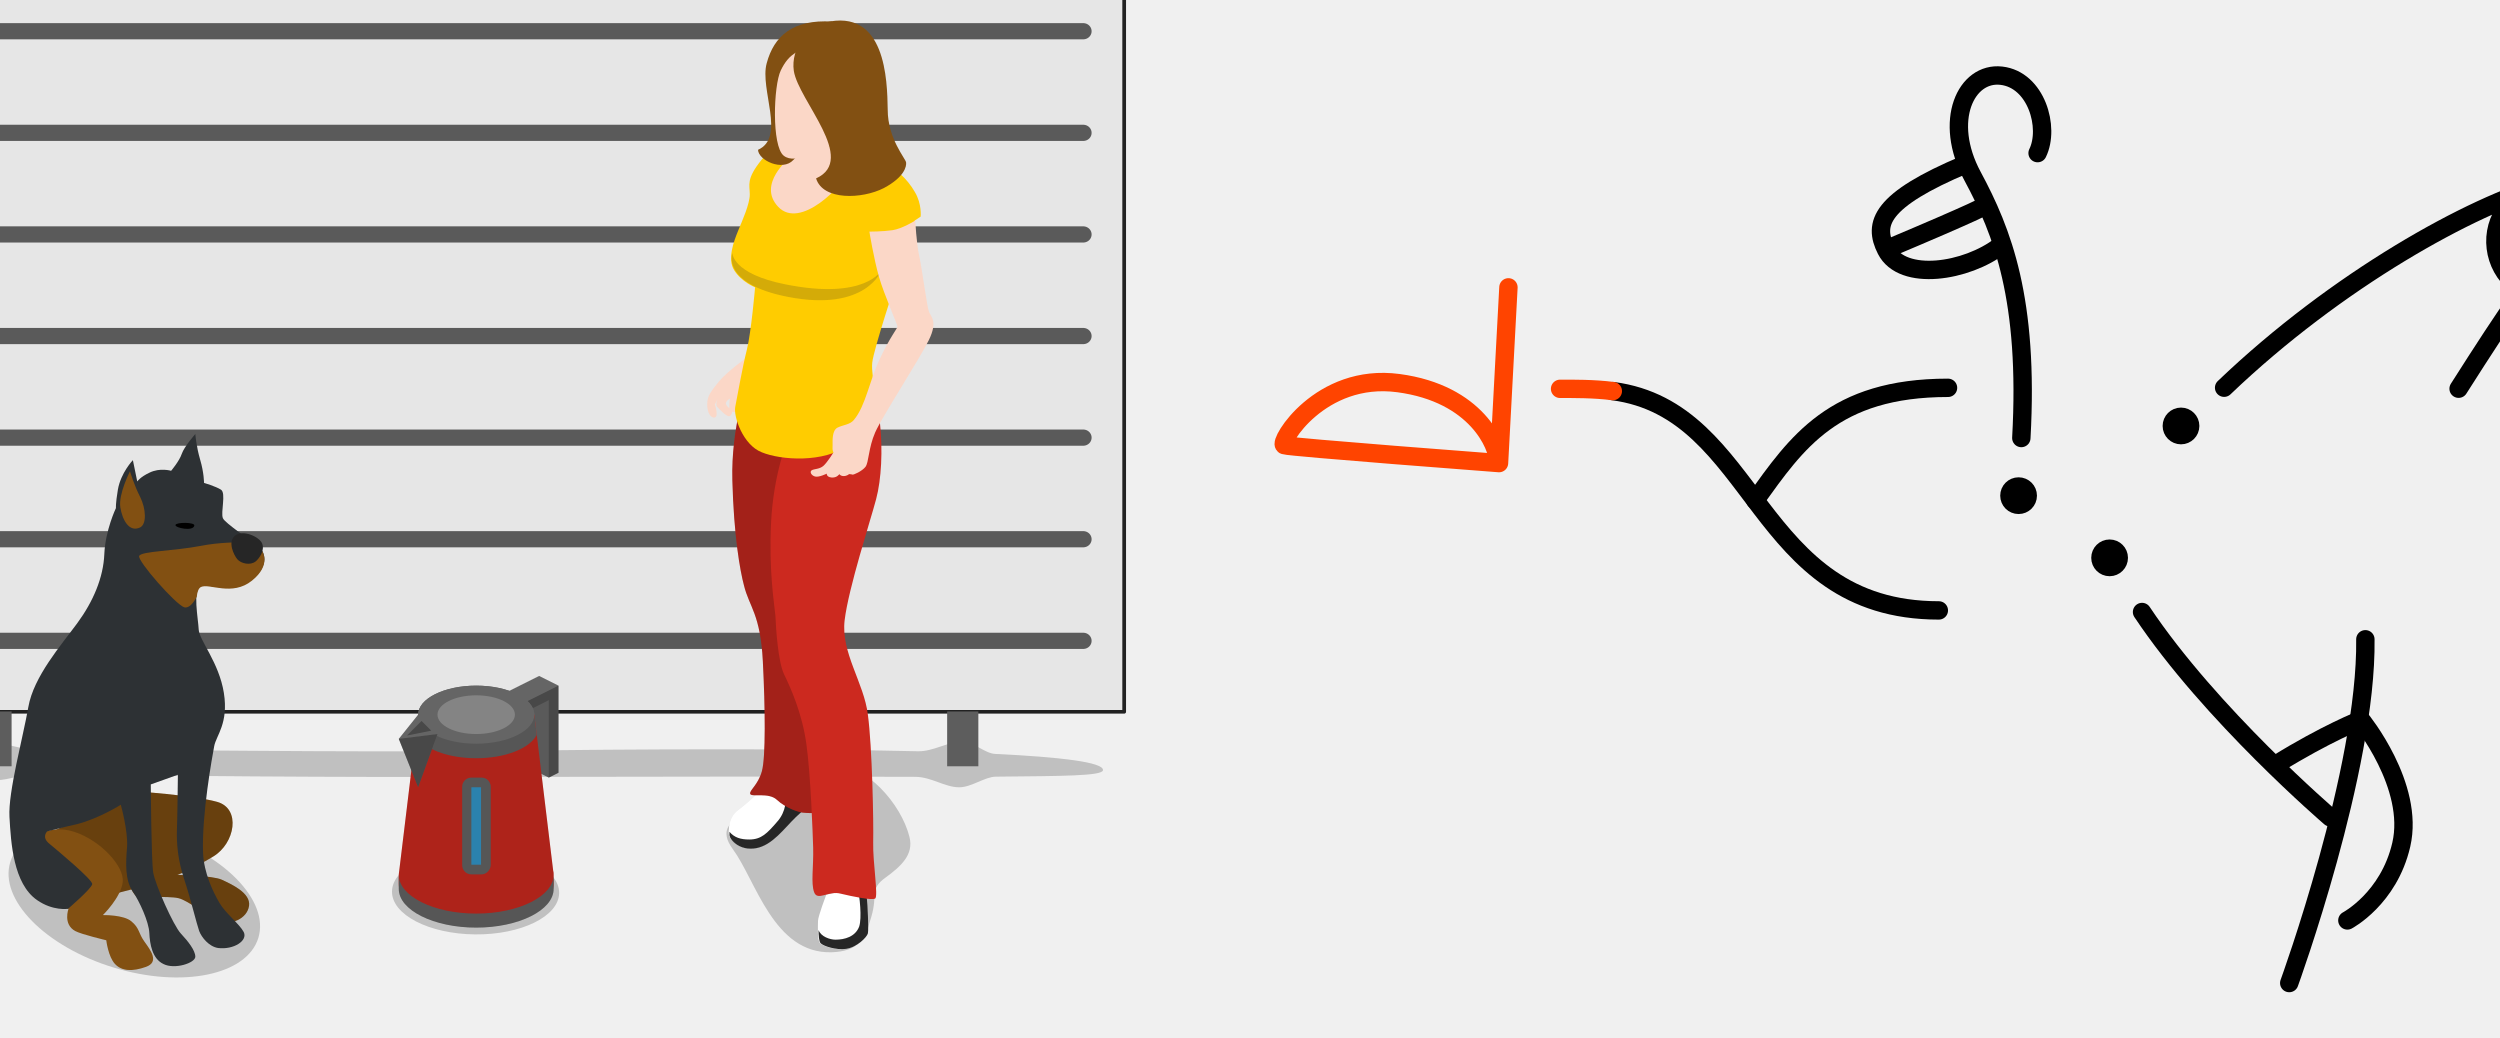
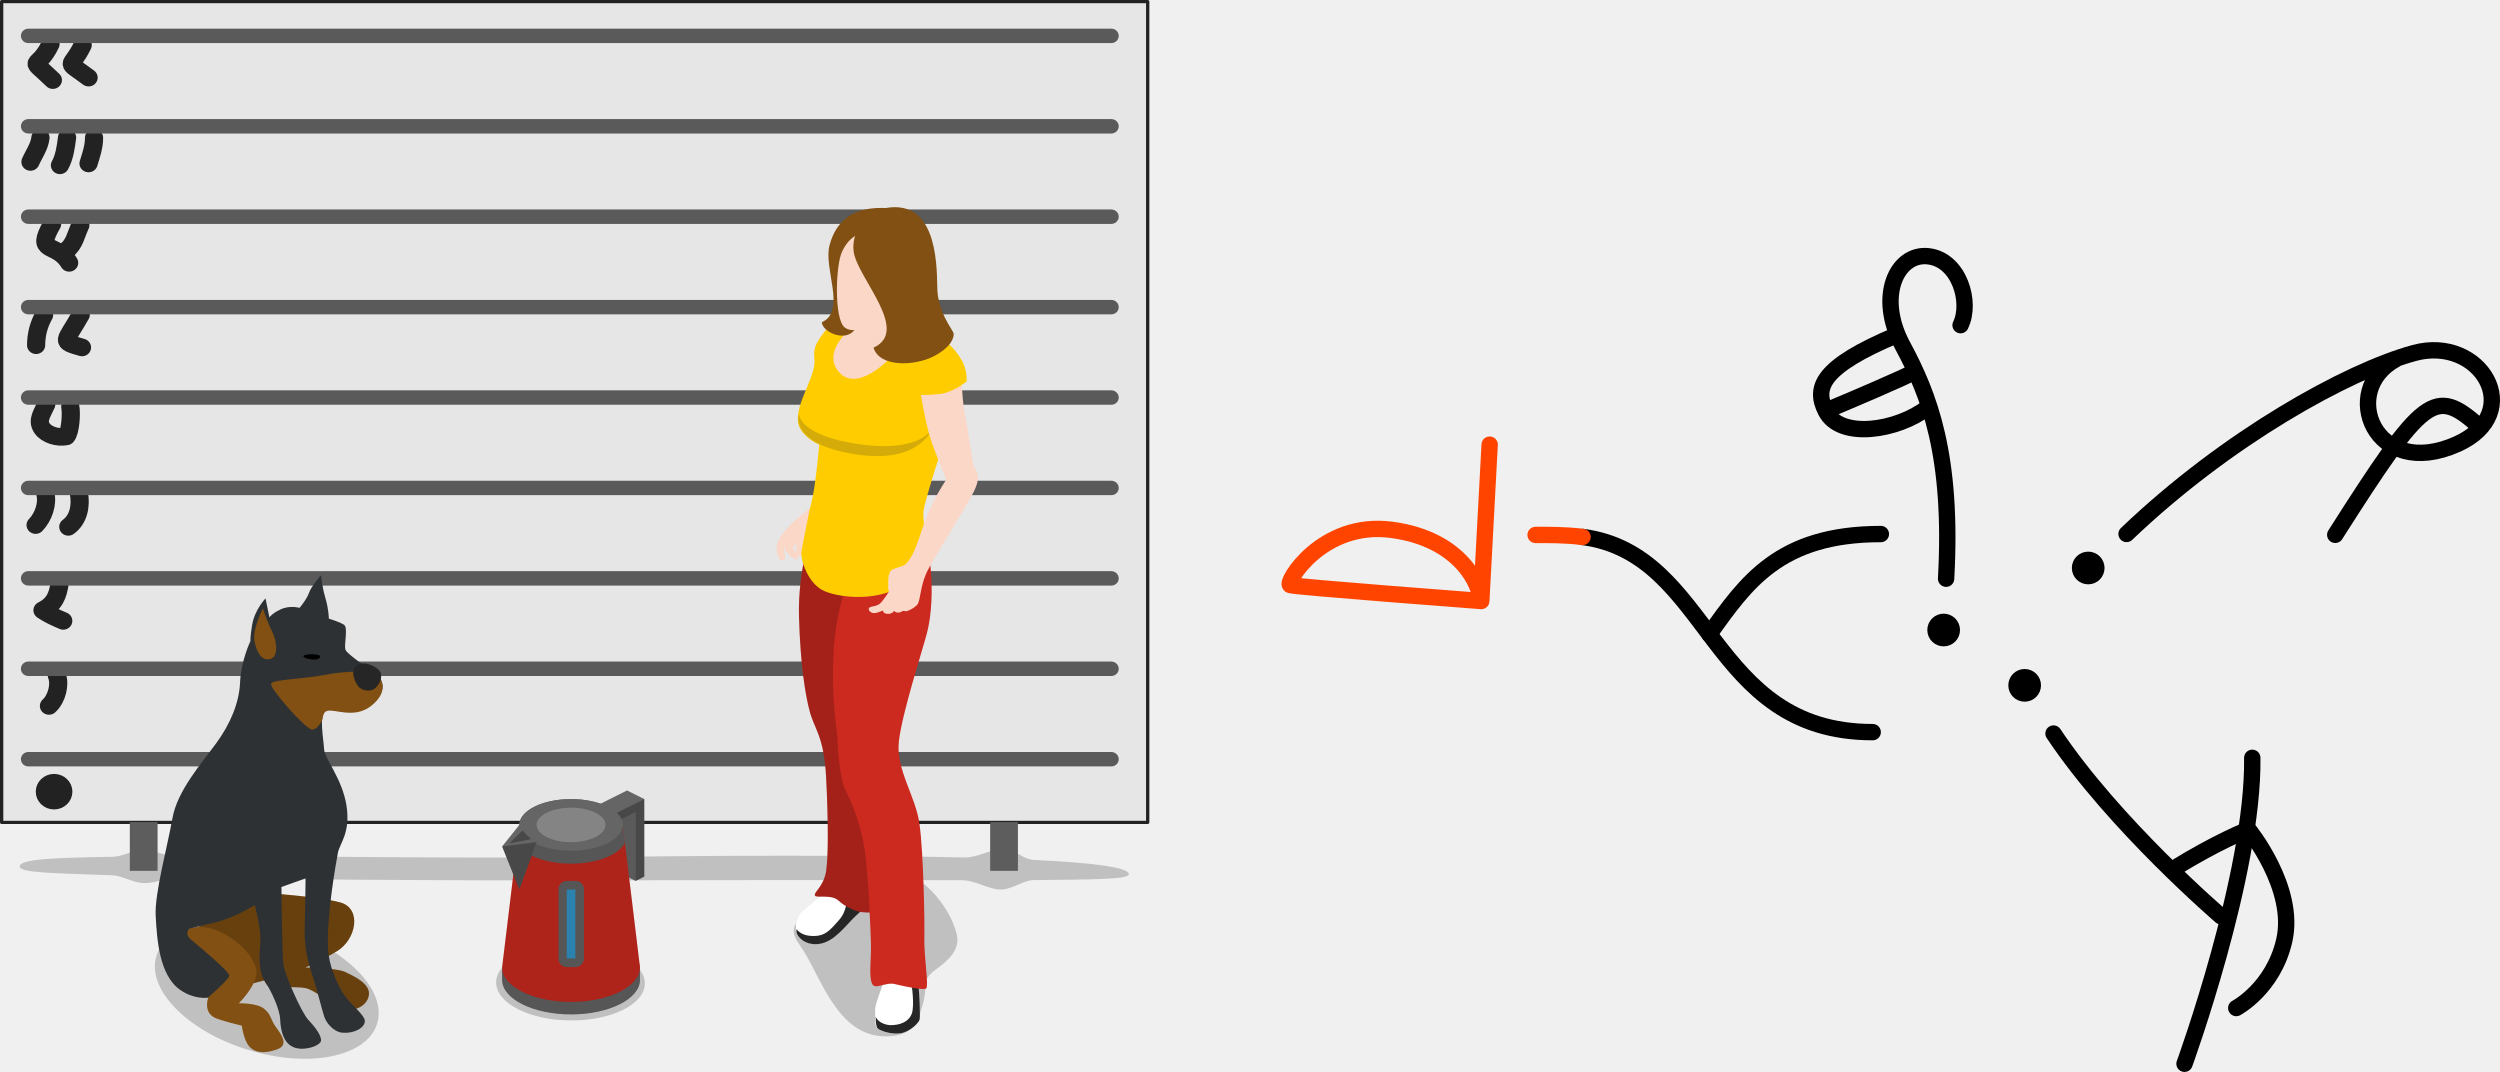
- <svg xmlns="http://www.w3.org/2000/svg" width="136.671mm" height="56.695mm" viewBox="0 0 136.671 56.695" version="1.1" id="svg1">
+ <svg xmlns="http://www.w3.org/2000/svg" width="153.575mm" height="65.848mm" viewBox="0 0 153.575 65.848" version="1.1" id="svg1">
  <defs id="defs1" />
-   <g id="layer1" transform="translate(-38.67817,-11.38648)">
+   <g id="layer1" transform="translate(-29.63213,0.217957)">
    <g id="g41" transform="matrix(1.03097,0,0,1,66.91432,-6.548103)" style="stroke-width:0.985">
      <path style="opacity:0.2;stroke-width:0.261" d="m -34.99,59.564 c 0.002,0.393 2.102,0.404 5.506,0.534 0.628,0.024 1.202,0.46 1.915,0.481 0.656,0.019 1.446,-0.376 2.167,-0.359 6.568,0.154 15.676,0.207 24.603,0.188 8.139,-0.017 16.043,-0.027 21.947,-0.005 0.848,0.003 1.57,0.574 2.33,0.572 0.653,-0.002 1.355,-0.575 1.936,-0.581 3.525,-0.037 5.667,-0.034 5.686,-0.357 0.025,-0.433 -2.218,-0.713 -5.719,-0.887 C 24.839,59.124 24.266,58.504 23.666,58.482 22.911,58.454 22.114,59.026 21.282,59.005 14.83,58.845 6.306,58.89 -0.768,58.976 -9.765,59.086 -18.912,58.893 -25.483,58.924 c -0.703,0.003 -1.526,-0.356 -2.167,-0.35 -0.696,0.007 -1.204,0.379 -1.818,0.39 -3.455,0.061 -5.524,0.124 -5.522,0.6 z" id="path24" />
      <rect style="fill:#e6e6e6;fill-opacity:1;stroke:#222222;stroke-width:0.197;stroke-linecap:round;stroke-linejoin:round;stroke-dasharray:none;stroke-opacity:1" id="rect22" width="68.287" height="50.42" x="-36.064" y="6.429" ry="0" />
      <path style="fill:none;fill-opacity:1;stroke:#222222;stroke-width:1.083;stroke-linecap:round;stroke-linejoin:round;stroke-dasharray:none;stroke-opacity:1" d="m -33.245,49.695 c 0.474,-0.439 0.683,-1.336 0.47,-1.87" id="path26" />
      <path style="fill:none;fill-opacity:1;stroke:#222222;stroke-width:1.083;stroke-linecap:round;stroke-linejoin:round;stroke-dasharray:none;stroke-opacity:1" d="m -32.394,44.47 c -0.424,-0.187 -0.862,-0.382 -1.236,-0.651 0.729,-0.379 0.91,-0.916 1.021,-1.651" id="path27" />
      <path style="fill:none;fill-opacity:1;stroke:#222222;stroke-width:1.083;stroke-linecap:round;stroke-linejoin:round;stroke-dasharray:none;stroke-opacity:1" d="m -32.092,38.695 c 0.627,-0.472 0.761,-1.298 0.634,-2.061" id="path28" />
      <path style="fill:none;fill-opacity:1;stroke:#222222;stroke-width:1.083;stroke-linecap:round;stroke-linejoin:round;stroke-dasharray:none;stroke-opacity:1" d="m -34.041,38.584 c 0.454,-0.474 0.751,-1.313 0.572,-1.962" id="path29" />
      <circle style="fill:none;fill-opacity:1;stroke:#222222;stroke-width:1.083;stroke-linecap:round;stroke-linejoin:round;stroke-dasharray:none;stroke-opacity:1" id="path30" cx="-32.94" cy="54.963" r="0.55" />
      <path style="fill:none;fill-opacity:1;stroke:#222222;stroke-width:1.083;stroke-linecap:round;stroke-linejoin:round;stroke-dasharray:none;stroke-opacity:1" d="m -33.406,31.17 c -0.222,0.53 -0.583,0.982 -0.248,1.472 0.277,0.406 0.936,0.605 1.447,0.496 0.241,-0.273 0.313,-1.402 0.232,-1.827" id="path31" />
      <path style="fill:none;fill-opacity:1;stroke:#222222;stroke-width:1.083;stroke-linecap:round;stroke-linejoin:round;stroke-dasharray:none;stroke-opacity:1" d="m -34.011,27.536 c 0.005,-0.686 0.163,-1.276 0.475,-1.858" id="path32" />
      <path style="fill:none;fill-opacity:1;stroke:#222222;stroke-width:1.083;stroke-linecap:round;stroke-linejoin:round;stroke-dasharray:none;stroke-opacity:1" d="m -31.35,25.659 c -0.933,1.727 -1.273,1.614 0.073,2.014" id="path33" />
      <path style="fill:none;fill-opacity:1;stroke:#222222;stroke-width:1.083;stroke-linecap:round;stroke-linejoin:round;stroke-dasharray:none;stroke-opacity:1" d="m -33.058,20.091 c -1.068,1.912 0.238,1.06 1.016,2.385" id="path34" />
      <path style="fill:none;fill-opacity:1;stroke:#222222;stroke-width:1.083;stroke-linecap:round;stroke-linejoin:round;stroke-dasharray:none;stroke-opacity:1" d="m -32.217,21.716 c 0.499,-0.369 0.576,-0.984 0.842,-1.555" id="path35" />
      <path style="fill:none;fill-opacity:1;stroke:#222222;stroke-width:1.083;stroke-linecap:round;stroke-linejoin:round;stroke-dasharray:none;stroke-opacity:1" d="m -33.751,14.78 c -0.048,0.538 -0.406,1.039 -0.596,1.497" id="path36" />
      <path style="fill:none;fill-opacity:1;stroke:#222222;stroke-width:1.083;stroke-linecap:round;stroke-linejoin:round;stroke-dasharray:none;stroke-opacity:1" d="m -32.165,14.779 c -0.08,0.623 -0.16,1.221 -0.426,1.706" id="path37" />
      <path style="fill:none;fill-opacity:1;stroke:#222222;stroke-width:1.083;stroke-linecap:round;stroke-linejoin:round;stroke-dasharray:none;stroke-opacity:1" d="m -30.559,14.792 c 0.005,0.538 -0.173,1.065 -0.327,1.579" id="path38" />
      <path style="fill:none;fill-opacity:1;stroke:#222222;stroke-width:1.083;stroke-linecap:round;stroke-linejoin:round;stroke-dasharray:none;stroke-opacity:1" d="m -33.153,9.04 c -0.81,1.735 -1.425,0.645 0.14,2.21" id="path39" />
      <path style="fill:none;fill-opacity:1;stroke:#222222;stroke-width:1.083;stroke-linecap:round;stroke-linejoin:round;stroke-dasharray:none;stroke-opacity:1" d="m -31.235,9.098 c -0.715,1.548 -1.141,0.839 0.351,2" id="path40" />
      <rect style="fill:#5d5d5d;fill-opacity:1;stroke:none;stroke-width:0.295;stroke-linecap:round;stroke-linejoin:round;stroke-dasharray:none;stroke-opacity:1" id="rect23" width="1.654" height="2.997" x="-28.427" y="56.829" />
      <path style="fill:none;stroke:#5a5a5a;stroke-width:0.886;stroke-linecap:round;stroke-linejoin:round;stroke-opacity:1" d="M -34.473,14.088 H 30.053" id="path14" />
      <path style="fill:none;stroke:#5a5a5a;stroke-width:0.886;stroke-linecap:round;stroke-linejoin:round;stroke-opacity:1" d="M -34.473,19.642 H 30.053" id="path15" />
      <path style="fill:none;stroke:#5a5a5a;stroke-width:0.886;stroke-linecap:round;stroke-linejoin:round;stroke-opacity:1" d="M -34.473,25.197 H 30.053" id="path16" />
      <path style="fill:none;stroke:#5a5a5a;stroke-width:0.886;stroke-linecap:round;stroke-linejoin:round;stroke-opacity:1" d="M -34.473,30.751 H 30.053" id="path17" />
      <path style="fill:none;stroke:#5a5a5a;stroke-width:0.886;stroke-linecap:round;stroke-linejoin:round;stroke-opacity:1" d="M -34.473,36.305 H 30.053" id="path18" />
      <path style="fill:none;stroke:#5a5a5a;stroke-width:0.886;stroke-linecap:round;stroke-linejoin:round;stroke-opacity:1" d="M -34.473,41.859 H 30.053" id="path19" />
      <path style="fill:none;stroke:#5a5a5a;stroke-width:0.886;stroke-linecap:round;stroke-linejoin:round;stroke-opacity:1" d="M -34.473,47.413 H 30.053" id="path20" />
      <path style="fill:none;stroke:#5a5a5a;stroke-width:0.886;stroke-linecap:round;stroke-linejoin:round;stroke-opacity:1" d="M -34.473,52.968 H 30.053" id="path21" />
      <path style="fill:none;stroke:#5a5a5a;stroke-width:0.886;stroke-linecap:round;stroke-linejoin:round;stroke-opacity:1" d="M -34.473,8.534 H 30.053" id="path22" />
      <rect style="fill:#5d5d5d;fill-opacity:1;stroke:none;stroke-width:0.295;stroke-linecap:round;stroke-linejoin:round;stroke-dasharray:none;stroke-opacity:1" id="rect24" width="1.654" height="2.997" x="22.836" y="56.829" />
    </g>
    <g id="g40">
      <path style="opacity:0.2;stroke-width:0.265" d="m 84.139,63.446 c 1.455,-0.053 1.826,-0.688 2.17,-1.931 0.37,-1.244 -0.106,-1.508 0.767,-2.143 0.873,-0.635 1.561,-1.27 1.323,-2.223 -0.45,-1.826 -2.381,-3.995 -4.207,-3.995 -1.826,0 -5.239,2.699 -5.345,2.963 -0.106,0.265 -0.9,0.609 -0.106,1.693 1.27,1.72 2.223,5.715 5.397,5.636 z" id="path2265" />
      <path style="fill:#ffffff;stroke-width:0.265" d="m 80.17,54.715 c 0,0 -0.635,0.609 -1.138,0.979 -0.503,0.37 -0.529,1.085 -0.503,1.323 0.026,0.238 0.556,0.873 1.455,0.714 0.9,-0.159 1.587,-1.138 2.196,-1.693 0.609,-0.582 0.609,-0.529 1.058,-0.609 0.45,-0.079 0,-1.111 -0.609,-1.138 -0.609,-0.026 -1.799,-0.609 -1.799,-0.609 0,0 -0.397,0.741 -0.661,1.032 z" id="path2267" />
      <path style="fill:#ffffff;stroke-width:0.265" d="m 80.17,54.715 c 0,0 -0.635,0.609 -1.138,0.979 -0.503,0.37 -0.529,1.085 -0.503,1.323 0.026,0.238 0.556,0.873 1.455,0.714 0.9,-0.159 1.587,-1.138 2.196,-1.693 0.609,-0.582 0.609,-0.529 1.058,-0.609 0.45,-0.079 0,-1.111 -0.609,-1.138 -0.609,-0.026 -1.799,-0.609 -1.799,-0.609 0,0 -0.397,0.741 -0.661,1.032 z" id="path2269" />
      <path style="fill:#262626;stroke-width:0.265" d="m 82.181,56.064 c 0.609,-0.582 0.609,-0.529 1.058,-0.609 0.053,0 0.106,-0.026 0.132,-0.079 l -1.746,-0.344 c 0,0 0.079,0.688 -0.476,1.296 -0.529,0.609 -0.847,0.953 -1.508,0.953 -0.476,0 -0.82,-0.106 -1.085,-0.423 0,0.079 0,0.132 0,0.185 0.026,0.265 0.556,0.873 1.455,0.714 0.9,-0.159 1.561,-1.111 2.17,-1.693 z" id="path2271" />
      <path style="fill:#cc291f;stroke-width:0.265" d="m 79.535,32.251 c 0,0 -0.9,2.487 -0.82,5.397 0.079,3.043 0.423,4.948 0.635,5.741 0.291,1.191 0.9,1.561 1.032,4.154 0.132,2.593 0.159,5.239 -0.053,6.006 -0.212,0.767 -0.714,1.058 -0.635,1.244 0.079,0.185 1.005,-0.106 1.455,0.318 0.45,0.423 1.191,0.714 1.561,0.714 0.37,0.026 0.529,0 0.529,0 L 82.26,35.135 Z" id="path2273" />
      <path style="opacity:0.2;stroke-width:0.265" d="m 79.535,32.251 c 0,0 -0.9,2.487 -0.82,5.397 0.079,3.043 0.423,4.948 0.635,5.741 0.291,1.191 0.9,1.561 1.032,4.154 0.132,2.593 0.159,5.239 -0.053,6.006 -0.212,0.767 -0.714,1.058 -0.635,1.244 0.079,0.185 1.005,-0.106 1.455,0.318 0.45,0.423 1.191,0.714 1.561,0.714 0.37,0.026 0.529,0 0.529,0 L 82.26,35.135 Z" id="path2275" />
      <path style="fill:#ffffff;stroke-width:0.265" d="m 83.848,60.297 c 0,0 -0.45,1.191 -0.45,1.429 0,0.238 -0.053,1.032 0.106,1.217 0.132,0.159 0.847,0.397 1.402,0.318 0.582,-0.079 1.138,-0.635 1.191,-0.847 0.053,-0.238 -0.026,-1.667 -0.053,-1.879 -0.026,-0.212 -0.132,-0.688 -0.132,-0.688 z" id="path2277" />
      <path style="fill:#262626;stroke-width:0.265" d="m 85.938,59.821 -0.37,0.079 c 0.106,0.503 0.238,1.667 0.079,2.143 -0.212,0.556 -0.794,0.714 -1.296,0.714 -0.291,0 -0.794,-0.159 -0.926,-0.529 0,0.291 0.026,0.609 0.106,0.714 0.132,0.159 0.847,0.397 1.402,0.318 0.582,-0.079 1.138,-0.635 1.191,-0.847 0.053,-0.238 -0.026,-1.667 -0.053,-1.879 -0.026,-0.212 -0.132,-0.714 -0.132,-0.714 z" id="path2279" />
      <path style="fill:#cc291f;stroke-width:0.265" d="m 81.758,35.374 c 0,0 -0.794,1.879 -0.926,4.577 -0.132,2.699 0.185,4.498 0.238,5.106 0.026,0.609 0.132,2.487 0.476,3.201 0.344,0.714 0.979,2.09 1.217,3.81 0.238,1.72 0.344,4.868 0.37,5.662 0.026,1.058 -0.132,1.931 0.053,2.434 0.185,0.503 0.794,-0.106 1.455,0.079 0.661,0.159 1.693,0.37 1.879,0.265 0.185,-0.106 -0.132,-1.984 -0.106,-3.069 0.026,-1.085 -0.053,-5.239 -0.291,-6.985 -0.212,-1.746 -1.482,-3.387 -1.27,-5.159 0.212,-1.773 1.429,-5.503 1.72,-6.615 0.291,-1.085 0.37,-2.699 0.212,-4.154 -0.132,-1.482 -5.027,0.847 -5.027,0.847 z" id="path2281" />
      <path style="fill:#fbd7c7;stroke-width:0.265" d="m 79.535,30.902 c 0,0 -1.138,0.82 -1.561,1.349 -0.423,0.529 -0.635,0.767 -0.635,1.244 0,0.476 0.212,0.767 0.423,0.714 0.212,-0.053 0,-0.714 0,-0.714 l 0.212,-0.423 c 0,0 -0.212,0.37 -0.106,0.529 0.106,0.132 0.582,0.635 0.714,0.529 0.159,-0.106 0.106,-0.318 0.106,-0.318 0,0 -0.397,-0.265 -0.318,-0.423 0.079,-0.159 0.212,-0.212 0.212,-0.212 0,0 -0.079,0.476 0,0.635 0.079,0.132 0.423,0.106 0.423,0.106 l 0.635,-1.455 z" id="path2283" />
      <path style="fill:#ffcc00;stroke-width:0.265" d="m 84.668,19.499 c -1.217,-0.238 -3.519,-0.423 -4.366,0.635 -0.847,1.058 -0.635,1.349 -0.635,1.879 0,0.529 -0.397,1.402 -0.635,1.984 -0.238,0.582 -0.609,1.561 -0.212,2.17 0.397,0.635 1.138,0.926 1.138,0.926 0,0 -0.212,2.461 -0.45,3.413 -0.238,0.926 -0.529,2.593 -0.635,3.122 -0.106,0.529 0.423,2.09 1.455,2.487 1.032,0.423 3.387,0.609 4.789,-0.423 1.402,-1.032 1.667,-1.667 1.667,-1.667 0,0 -0.503,-2.037 -0.423,-2.805 0.079,-0.767 1.376,-4.657 1.376,-4.657 l 0.953,-3.122 0.318,-0.212 c 0,0 0.079,-0.688 -0.318,-1.349 -0.397,-0.688 -1.058,-1.376 -1.984,-1.667 -0.926,-0.291 -0.979,-0.503 -2.037,-0.714 z" id="path2285" />
      <path style="fill:#fbd7c7;stroke-width:0.265" d="m 81.863,20.001 c 0,0 -1.826,1.455 -0.635,2.699 1.191,1.244 3.519,-1.111 3.942,-2.09 0.45,-0.926 -1.879,-2.011 -3.307,-0.609 z" id="path2287" />
      <path style="opacity:0.2;fill:#262626;stroke-width:0.265" d="m 78.715,25.214 c 0,0 -0.026,1.138 2.91,1.72 4.366,0.873 5.239,-0.767 5.239,-0.767 0,0 -0.82,2.275 -5.08,1.455 -3.704,-0.714 -3.069,-2.408 -3.069,-2.408 z" id="path2289" />
      <path style="fill:#825012;stroke-width:0.265" d="m 84.165,12.566 c -2.143,-0.132 -3.175,0.794 -3.572,2.275 -0.397,1.429 1.058,4.048 -0.476,4.736 0.026,0.582 1.349,1.191 1.931,0.556 0.582,-0.609 0.767,-0.635 0.767,-0.635 z" id="path2291" />
      <path style="fill:#fbd7c7;stroke-width:0.265" d="m 81.361,15.239 c -0.397,0.82 -0.503,4.128 0.159,4.657 0.661,0.529 2.011,-0.344 3.307,-0.926 1.296,-0.582 1.455,-5.027 -0.503,-5.08 -1.958,-0.053 -2.54,0.476 -2.963,1.349 z" id="path2293" />
      <path style="fill:#825012;stroke-width:0.265" d="m 83.768,12.619 c -0.873,0.212 -1.879,1.376 -1.693,2.646 0.265,1.64 3.493,4.842 1.217,5.874 0.37,1.217 2.514,1.138 3.704,0.529 1.138,-0.609 1.244,-1.191 1.217,-1.402 -0.026,-0.212 -1.005,-1.296 -1.005,-2.884 -0.026,-1.614 -0.106,-5.583 -3.44,-4.763 z" id="path2295" />
      <path style="fill:#fbd7c7;stroke-width:0.265" d="m 86.203,24.049 c 0,0 0.741,0 1.27,-0.079 0.529,-0.079 1.244,-0.529 1.244,-0.529 0,0 0.053,1.217 0.212,1.931 0.159,0.714 0.423,2.752 0.529,3.043 0.106,0.291 0.503,0.529 0,1.561 -0.503,1.032 -2.566,4.207 -2.937,5.054 -0.37,0.847 -0.344,1.64 -0.529,1.879 -0.185,0.238 -0.661,0.45 -0.714,0.423 -0.079,-0.026 -0.185,-0.026 -0.185,-0.026 0,0 -0.106,0.106 -0.291,0.106 -0.185,0 -0.238,-0.106 -0.238,-0.106 0,0 -0.132,0.212 -0.423,0.185 -0.291,-0.026 -0.265,-0.212 -0.265,-0.212 0,0 -0.423,0.212 -0.635,0.159 -0.212,-0.053 -0.318,-0.265 -0.185,-0.344 0.132,-0.079 0.423,-0.053 0.635,-0.238 0.212,-0.185 0.556,-0.741 0.556,-0.741 0,0 -0.079,-0.053 -0.053,-0.37 0,-0.318 -0.026,-0.82 0.265,-0.979 0.318,-0.159 0.688,-0.159 0.9,-0.423 0.661,-0.794 0.847,-2.17 1.429,-3.36 0.556,-1.191 0.953,-1.64 0.953,-1.746 0,-0.106 -0.741,-1.773 -1.005,-2.699 -0.291,-1.005 -0.529,-2.487 -0.529,-2.487 z" id="path2297" />
    </g>
    <g transform="matrix(-0.2645833,0,0,0.2645833,56.84354,24.37141)" id="g2690">
      <ellipse style="opacity:0.2" transform="matrix(0.9564,-0.2919,0.2919,0.9564,-38.1725,17.888)" cx="40.9" cy="136.9" rx="26.8" ry="14.6" id="ellipse2672" />
      <path style="fill:#825012" d="m 41.1,114.4 c 0,0 -12.3,0.8 -17.3,2.2 -5,1.4 -3.7,8.6 0.8,11.3 4.5,2.7 7.4,3.8 7.4,3.8 0,0 -7.3,0.1 -9.2,1 -1.9,0.9 -6,2.7 -5.6,5.4 0.4,2.7 3.8,4.1 6.3,3.1 2.4,-1 6.2,-4.2 8.3,-4.7 2.1,-0.5 8.3,0 8.8,-0.5 0.5,-0.5 0.9,-1.3 0.9,-1.3 l 3.5,0.9 12.7,-12.9 z" id="path2674" />
      <path style="opacity:0.2" d="m 41.1,114.4 c 0,0 -12.3,0.8 -17.3,2.2 -5,1.4 -3.7,8.6 0.8,11.3 4.5,2.7 7.4,3.8 7.4,3.8 0,0 -7.3,0.1 -9.2,1 -1.9,0.9 -6,2.7 -5.6,5.4 0.4,2.7 3.8,4.1 6.3,3.1 2.4,-1 6.2,-4.2 8.3,-4.7 2.1,-0.5 8.3,0 8.8,-0.5 0.5,-0.5 0.9,-1.3 0.9,-1.3 l 3.5,0.9 12.7,-12.9 z" id="path2676" />
      <path style="fill:#825012" d="m 63.7,127.2 c -0.2,-2.9 -4.9,-6.2 -10.4,-4.4 -5.5,1.8 -10.4,7.2 -10,10.4 0.4,3.2 4.1,6.8 4.1,6.8 0,0 -4.3,-0.1 -5.9,1.3 -1.7,1.4 -1.4,2.4 -2.7,4.2 -1.3,1.8 -3.1,4.2 -0.3,5.2 2.8,1 5,0.9 6.4,-0.6 1.4,-1.5 1.8,-4.9 1.8,-4.9 0,0 5.1,-1.2 6.4,-1.9 2.6,-1.4 1.4,-4.6 1.4,-4.6 0,0 4.3,-1 6.6,-4.2 2.3,-3.2 2.9,-3.4 2.6,-7.3 z" id="path2678" />
      <path style="fill:#2d3134" d="m 14.5,64.7 c 2.5,-2.4 7.6,-5.6 8.1,-6.7 0.5,-1.2 -0.7,-5.2 0.4,-5.9 1.1,-0.7 3.5,-1.4 3.5,-1.4 0,0 0,-2.1 0.8,-4.8 0.8,-2.7 1,-5.3 1,-5.3 0,0 2.3,2.6 2.8,4.1 0.5,1.5 2.2,3.5 2.2,3.5 0,0 2.3,-0.7 4.5,0.4 1.9,0.9 2.5,1.8 2.5,1.8 L 41.2,46 c 0,0 2.5,2.6 3.1,6.1 0.5,3 0.4,3.8 0.4,3.8 0,0 2.2,4.6 2.4,9.5 0.2,4.9 2.3,9.8 5.6,14.3 3.3,4.5 9,11 10.1,17.3 1.1,6.3 4.2,17.6 3.9,22.7 -0.3,5.4 -0.8,13.8 -5.7,17.2 -3.3,2.3 -6.4,1.8 -6.4,1.8 0,0 -4.9,-4.2 -5,-5.1 -0.1,-0.9 7,-6.8 8.8,-8.3 1.8,-1.4 0.5,-2.6 0.5,-2.6 0,0 -4.3,-1.1 -6.2,-1.5 -4.6,-1.2 -9,-4 -9,-4 0,0 -1.5,5.3 -1.3,8.7 0.3,3.4 0.4,6.9 -1.1,9.1 -1.5,2.2 -3.4,6.4 -3.5,8.7 -0.1,2.3 -0.6,5.3 -2.9,6.4 -2.3,1.2 -6.6,-0.2 -6.6,-1.5 0,-1.3 1.5,-3.2 3,-4.8 1.5,-1.6 5.3,-10.1 5.7,-12.6 0.4,-2.5 0.5,-18.2 0.5,-18.2 l -5.6,-2 c 0,0 0.1,8.7 0.2,11.4 0.1,2.8 -0.2,6.3 -1.5,10.2 -1.3,3.9 -2.6,9.3 -3.1,10.7 -0.5,1.3 -2,3.2 -3.9,3.5 -3.2,0.4 -6.2,-1.5 -5.3,-3.3 0.9,-1.7 3.7,-3.8 5,-6 1.4,-2.4 3.2,-6.2 3.4,-10.3 0.3,-8 -1.9,-19.9 -2.3,-22.1 -0.4,-2.2 -3,-4.7 -2,-11 1,-6.3 5.1,-10.9 5.2,-13.1 0.1,-2.2 1.3,-8.3 -0.4,-9 -1.7,-0.7 -6.3,2 -10.5,-1.3 -4.2,-3.2 -2.2,-6 -2.2,-6 z" id="path2680" />
      <path style="fill:#825012" d="m 39.9,65.8 c -0.4,-1 -7.1,-1 -12.8,-2.1 C 23.6,63 19.3,62.9 16.6,63 c -0.8,0.6 -1.5,1.2 -2.1,1.8 0,0 -2,2.8 2.1,6.1 4.1,3.3 8.8,0.5 10.5,1.3 0.5,0.2 0.8,1 0.9,2 0.6,1.2 1.6,2.5 2.6,2.2 1.8,-0.6 9.7,-9.6 9.3,-10.6 z" id="path2682" />
      <path d="m 28.5,59.5 c -0.1,-0.7 3.8,-0.7 3.9,-0.1 0.1,0.6 -3.7,1.4 -3.9,0.1 z" id="path2684" />
      <path style="fill:#825012" d="m 39.7,59.9 c -1.4,-0.7 -1.2,-3.9 0,-6.3 1.2,-2.3 2.1,-5.3 2.1,-5.3 0,0 2.4,4.7 2,7.4 -0.4,2.6 -1.8,5.3 -4.1,4.2 z" id="path2686" />
      <path style="fill:#262626" d="m 15.8,66.9 c -0.7,-0.6 -1.9,-2.2 -1.3,-3.7 0.6,-1.4 4,-2.9 5.6,-1.6 1.6,1.3 0.2,4.1 -0.5,4.9 -0.8,0.9 -2.7,1.3 -3.8,0.4 z" id="path2688" />
    </g>
    <g id="g2" transform="translate(4.192887,-3.981752)">
      <ellipse style="opacity:0.2;stroke-width:1" transform="matrix(-0.2645713,-0.00252382,-0.00302999,0.264566,49.12351,27.11917)" cx="-44.537" cy="139.525" rx="17.269" ry="8.714" id="ellipse2672-6" />
      <g id="g1">
        <g transform="matrix(0.2645833,0,0,0.2645833,55.22716,50.73401)" id="g1922">
          <path style="fill:#656565" d="m 21,12 12,-6 4,2 v 18 l -2,1 -4,-2 V 13 l -6,3 z" id="path1869" />
          <path style="opacity:0.29" d="m 37,8 v 18 l -2,1 V 11 l -10,5 v -2 z" id="path1871" />
          <path style="opacity:0.11" d="m 31,13 4,-2 v 16 l -4,-2 z" id="path1873" />
          <ellipse style="fill:#656565" cx="20" cy="14" rx="12" ry="6" id="ellipse1875" />
          <path style="fill:#cc291f" d="M 35.9,46.2 32,14 H 8 L 4.1,46.2 C 4.1,46.3 4,47 4,47 v 2 c 0,4.4 7.2,8 16,8 8.8,0 16,-3.6 16,-8 v -1.9 c 0,-0.3 0,-0.6 -0.1,-0.9 z" id="path1877" />
          <g style="fill:#656565" id="g1885">
            <path d="m 20,55.1 c -8.8,0 -16,-3.6 -16,-8 V 50 c 0,4.4 7.2,8 16,8 8.8,0 16,-3.6 16,-8 v -2.9 c 0,4.4 -7.2,8 -16,8 z" id="path1879" />
            <path d="m 20,23 c 6,0 11,-2 12.5,-4.8 L 32,14 C 32,10.7 26.6,8 20,8 13.4,8 8,10.7 8,14 L 7.5,18.2 C 9,21 14,23 20,23 Z" id="path1881" />
            <path d="M 21.1,47 H 19 c -1.1,0 -1.9,-0.9 -1.9,-1.9 V 28.9 C 17.1,27.8 18,27 19,27 h 2.1 c 1.1,0 1.9,0.9 1.9,1.9 V 45 c 0,1.1 -0.9,2 -1.9,2 z" id="path1883" />
          </g>
          <path style="fill:#3399cc" d="m 19,29 h 2 v 16 h -2 z" id="path1887" />
          <ellipse style="opacity:0.2;fill:#ffffff" cx="20" cy="14" rx="8" ry="4" id="ellipse1889" />
          <path style="opacity:0.15" d="M 35.9,46.2 34.4,33.8 32,14 c 0,3.3 -5.4,6 -12,6 C 13.4,20 8,17.3 8,14 L 7.6,17.5 4.1,46.2 C 4.1,46.3 4,47 4,47 v 3 c 0,4.4 7.2,8 16,8 8.8,0 16,-3.6 16,-8 v -2.9 c 0,-0.3 0,-0.6 -0.1,-0.9 z" id="path1891" />
          <path style="fill:#656565" d="M 8,14 4,19 8,29 12,18 Z" id="path1893" />
          <path style="opacity:0.29" d="M 8,29 12,18 4,19 Z" id="path1895" />
          <path style="opacity:0.29" d="m 8.7,15.3 -3,3 5,-1 z" id="path1897" />
        </g>
      </g>
    </g>
    <path style="fill:none;stroke:#000000;stroke-width:1.005;stroke-linecap:round;stroke-linejoin:round;stroke-opacity:1" d="m 126.848,32.767 c 7.975,1.044 7.696,11.99 17.823,11.99" id="path1" />
    <path style="fill:none;stroke:#ff4400;stroke-width:1.005;stroke-linecap:round;stroke-linejoin:round;stroke-opacity:1" d="m 123.965,32.643 c 0.683,0 1.856,-0.011 2.883,0.124" id="path2" />
    <path style="fill:none;stroke:#000000;stroke-width:1.005;stroke-linecap:round;stroke-linejoin:round;stroke-opacity:1" d="m 145.173,32.588 c -6.273,0 -8.28,3.011 -10.538,6.147" id="path3" />
    <circle style="fill:none;stroke:#000000;stroke-width:1.005;stroke-linecap:round;stroke-linejoin:round;stroke-opacity:1" id="path4" cx="149.031" cy="38.484" r="0.502" />
    <circle style="fill:none;stroke:#000000;stroke-width:1.005;stroke-linecap:round;stroke-linejoin:round;stroke-opacity:1" id="path4-3" cx="154.007" cy="41.883" r="0.502" />
    <circle style="fill:none;stroke:#000000;stroke-width:1.005;stroke-linecap:round;stroke-linejoin:round;stroke-opacity:1" id="path4-5" cx="157.91" cy="34.673" r="0.502" />
    <path style="fill:none;stroke:#000000;stroke-width:1.005;stroke-linecap:round;stroke-linejoin:round;stroke-opacity:1" d="m 149.181,35.332 c 0.421,-7.577 -1.029,-11.272 -2.666,-14.312 -1.637,-3.04 -0.352,-5.71 1.567,-5.496 1.919,0.214 2.673,2.84 1.988,4.233" id="path5" />
    <path style="fill:none;stroke:#000000;stroke-width:1.005;stroke-linecap:round;stroke-linejoin:round;stroke-opacity:1" d="m 146.141,20.365 c -4.677,1.964 -5.075,3.251 -4.35,4.677 0.891,1.754 4.397,1.216 6.267,-0.234" id="path6" />
    <path style="fill:none;stroke:#000000;stroke-width:1.005;stroke-linecap:round;stroke-linejoin:round;stroke-opacity:1" d="m 141.838,24.996 c 5.005,-2.105 5.426,-2.385 5.426,-2.385" id="path7" />
    <path style="fill:none;stroke:#000000;stroke-width:1.005;stroke-linecap:round;stroke-linejoin:round;stroke-opacity:1" d="m 155.78,44.844 c 3.742,5.613 10.29,11.225 10.29,11.225" id="path8" />
    <path style="fill:none;stroke:#000000;stroke-width:1.005;stroke-linecap:round;stroke-linejoin:round;stroke-opacity:1" d="m 167.989,46.335 c 0.093,7.109 -4.162,18.793 -4.162,18.793" id="path9" />
    <path style="fill:none;stroke:#000000;stroke-width:1.005;stroke-linecap:round;stroke-linejoin:round;stroke-opacity:1" d="m 163.124,53.169 c 2.713,-1.684 4.63,-2.432 4.63,-2.432 0,0 2.947,3.601 2.198,6.829 -0.684,2.951 -2.947,4.139 -2.947,4.139" id="path10" />
    <path style="fill:none;stroke:#000000;stroke-width:1.005;stroke-linecap:round;stroke-linejoin:round;stroke-opacity:1" d="m 160.267,32.582 c 6.152,-5.887 13.56,-9.988 17.661,-11.113 4.101,-1.124 6.919,3.676 2.654,5.592 -5.103,2.292 -7.269,-3.315 -3.782,-5.208" id="path11" />
    <path style="fill:none;stroke:#000000;stroke-width:1.005;stroke-linecap:round;stroke-linejoin:round;stroke-opacity:1" d="m 181.926,25.971 c -2.736,-2.432 -3.391,-1.894 -8.84,6.665" id="path12" />
    <path style="fill:none;stroke:#ff4400;stroke-width:1.005;stroke-linecap:round;stroke-linejoin:round;stroke-opacity:1" d="m 121.142,27.096 c -0.344,6.385 -0.515,9.607 -0.515,9.607 0,0 -11.393,-0.863 -11.737,-0.978 -0.344,-0.115 1.947,-3.969 6.241,-3.394 4.294,0.575 5.439,3.451 5.439,4.257" id="path13" />
  </g>
</svg>
